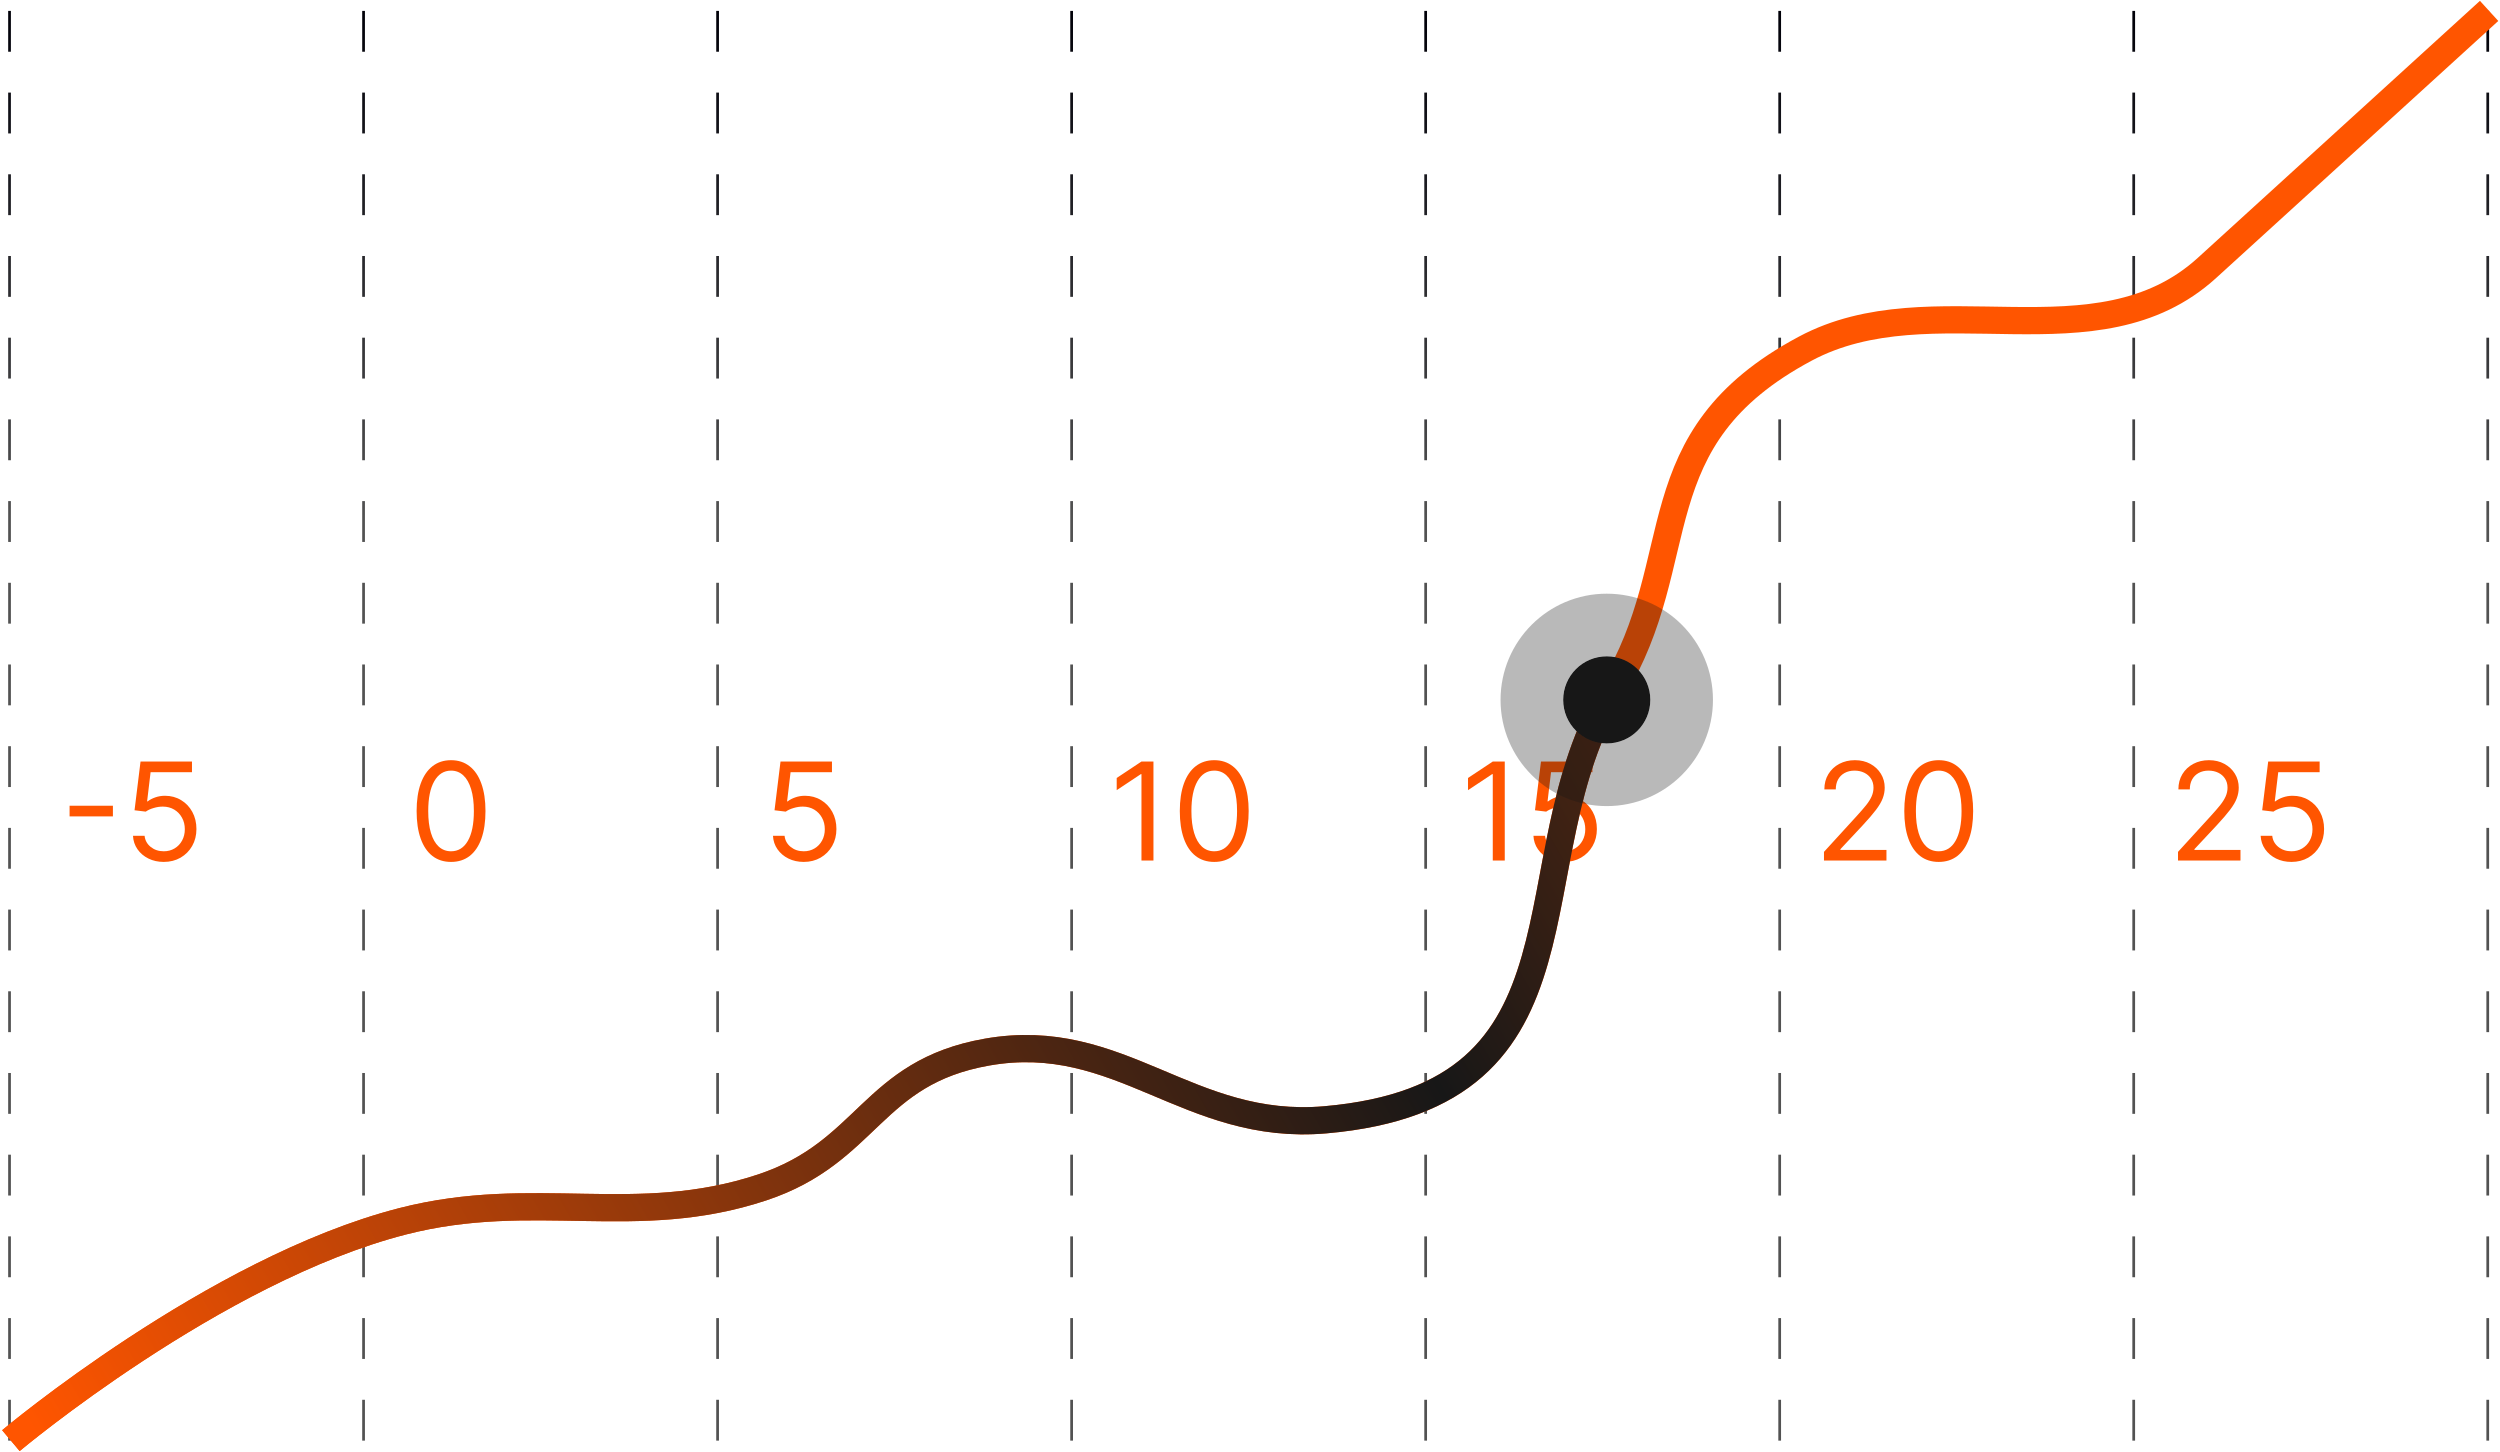
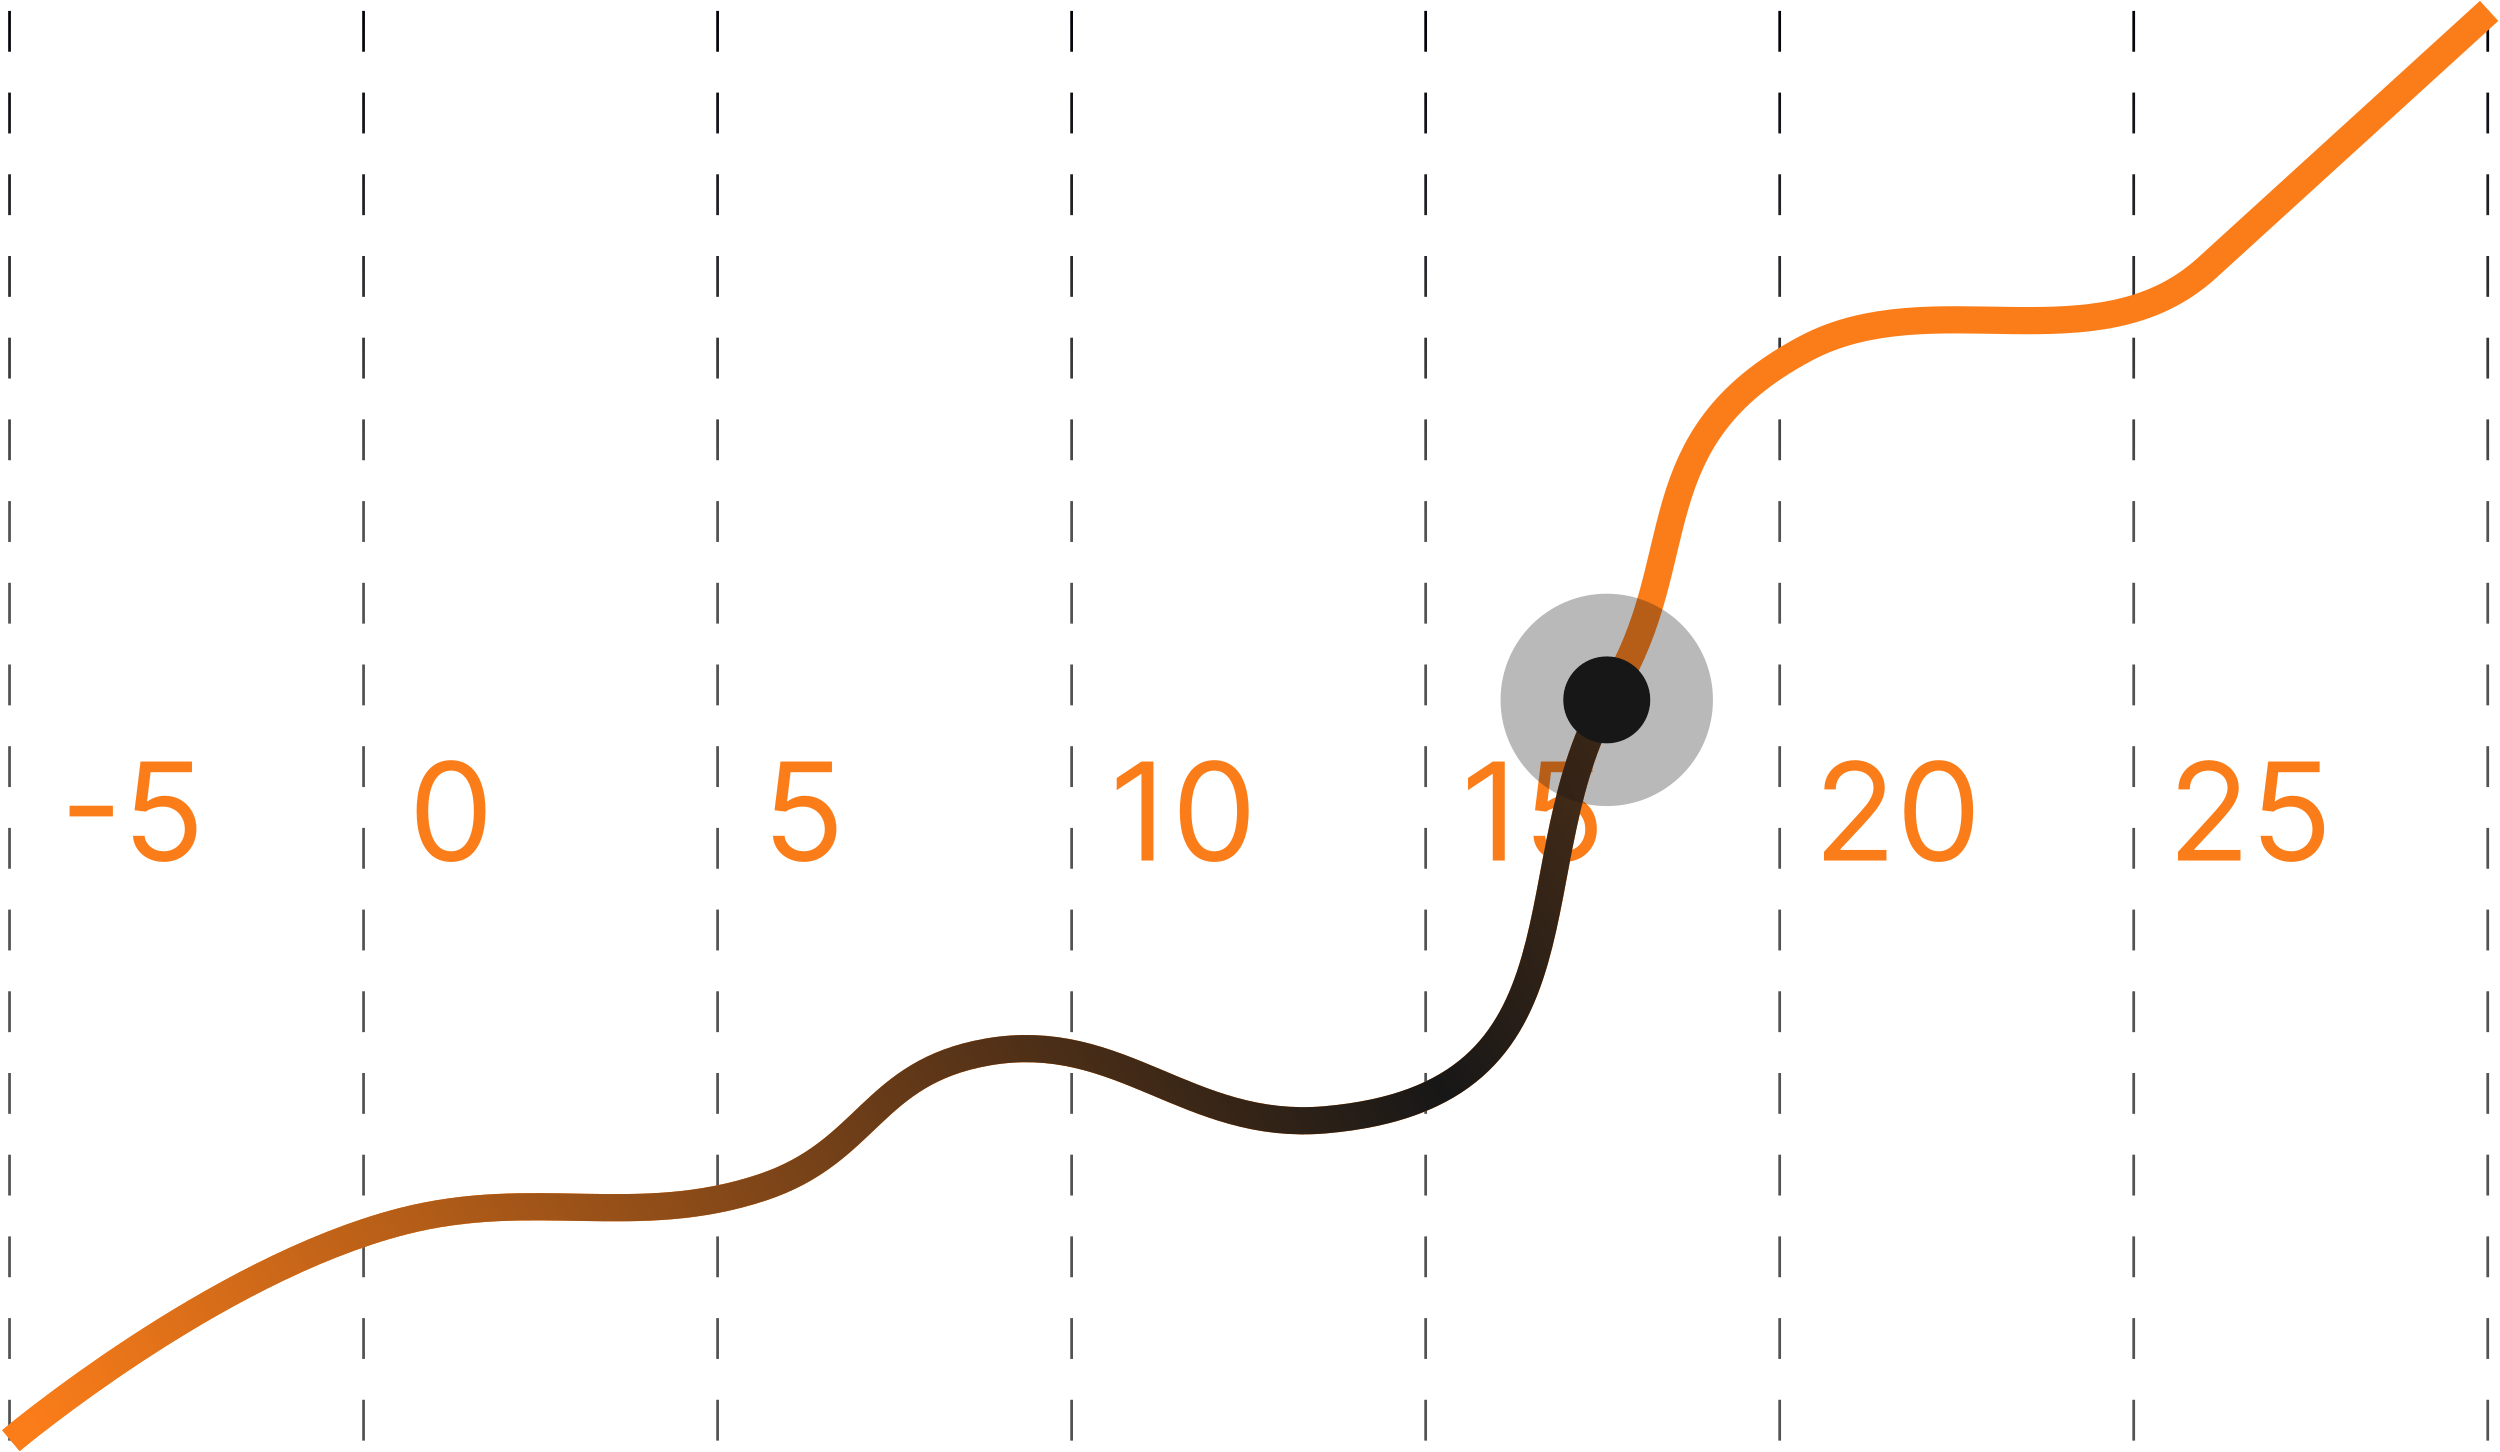
<svg xmlns="http://www.w3.org/2000/svg" width="918" height="533" viewBox="0 0 918 533" fill="none">
  <line x1="3.5" y1="529" x2="3.5" y2="4" stroke="url(#paint0_linear_678_226)" stroke-dasharray="15 15" />
  <line x1="133.5" y1="529" x2="133.5" y2="4" stroke="url(#paint1_linear_678_226)" stroke-dasharray="15 15" />
  <line x1="263.5" y1="529" x2="263.5" y2="4" stroke="url(#paint2_linear_678_226)" stroke-dasharray="15 15" />
  <line x1="393.5" y1="529" x2="393.5" y2="4" stroke="url(#paint3_linear_678_226)" stroke-dasharray="15 15" />
  <line x1="523.5" y1="529" x2="523.5" y2="4" stroke="url(#paint4_linear_678_226)" stroke-dasharray="15 15" />
  <line x1="653.5" y1="529" x2="653.5" y2="4" stroke="url(#paint5_linear_678_226)" stroke-dasharray="15 15" />
  <line x1="783.5" y1="529" x2="783.5" y2="4" stroke="url(#paint6_linear_678_226)" stroke-dasharray="15 15" />
  <line x1="913.5" y1="529" x2="913.5" y2="4" stroke="url(#paint7_linear_678_226)" stroke-dasharray="15 15" />
-   <path d="M295.128 316.497C293.045 316.497 291.168 316.083 289.499 315.254C287.83 314.426 286.493 313.289 285.487 311.845C284.48 310.401 283.93 308.756 283.835 306.909H288.097C288.262 308.554 289.008 309.916 290.334 310.993C291.671 312.058 293.269 312.591 295.128 312.591C296.619 312.591 297.945 312.242 299.105 311.543C300.277 310.845 301.194 309.886 301.857 308.667C302.532 307.436 302.869 306.045 302.869 304.494C302.869 302.908 302.52 301.494 301.822 300.251C301.135 298.996 300.188 298.008 298.981 297.286C297.773 296.563 296.394 296.196 294.844 296.185C293.731 296.173 292.589 296.344 291.417 296.7C290.245 297.043 289.28 297.487 288.523 298.031L284.403 297.534L286.605 279.636H305.497V283.543H290.298L289.02 294.267H289.233C289.979 293.675 290.914 293.184 292.038 292.793C293.163 292.403 294.335 292.207 295.554 292.207C297.779 292.207 299.762 292.74 301.502 293.805C303.254 294.859 304.627 296.303 305.621 298.138C306.628 299.973 307.131 302.068 307.131 304.423C307.131 306.743 306.61 308.815 305.568 310.638C304.538 312.449 303.118 313.881 301.307 314.935C299.496 315.976 297.436 316.497 295.128 316.497Z" fill="#ff5500" />
-   <path d="M165.625 316.497C162.95 316.497 160.671 315.769 158.789 314.313C156.907 312.845 155.469 310.721 154.474 307.939C153.48 305.145 152.983 301.772 152.983 297.818C152.983 293.888 153.48 290.532 154.474 287.751C155.481 284.957 156.925 282.826 158.807 281.359C160.701 279.879 162.973 279.139 165.625 279.139C168.277 279.139 170.543 279.879 172.425 281.359C174.319 282.826 175.763 284.957 176.758 287.751C177.764 290.532 178.267 293.888 178.267 297.818C178.267 301.772 177.77 305.145 176.776 307.939C175.781 310.721 174.343 312.845 172.461 314.313C170.579 315.769 168.3 316.497 165.625 316.497ZM165.625 312.591C168.277 312.591 170.336 311.312 171.804 308.756C173.272 306.199 174.006 302.553 174.006 297.818C174.006 294.67 173.668 291.988 172.994 289.775C172.331 287.561 171.372 285.875 170.117 284.714C168.874 283.554 167.377 282.974 165.625 282.974C162.997 282.974 160.943 284.271 159.464 286.863C157.984 289.443 157.244 293.095 157.244 297.818C157.244 300.967 157.576 303.642 158.239 305.844C158.902 308.045 159.854 309.72 161.097 310.869C162.352 312.017 163.861 312.591 165.625 312.591Z" fill="#ff5500" />
-   <path d="M41.46 295.865V299.771H25.551V295.865H41.46ZM60.126 316.497C58.043 316.497 56.166 316.083 54.497 315.254C52.828 314.426 51.491 313.289 50.485 311.845C49.478 310.401 48.928 308.756 48.833 306.909H53.095C53.26 308.554 54.006 309.916 55.332 310.993C56.669 312.058 58.267 312.591 60.126 312.591C61.617 312.591 62.943 312.242 64.103 311.543C65.275 310.845 66.192 309.886 66.855 308.667C67.53 307.436 67.867 306.045 67.867 304.494C67.867 302.908 67.518 301.494 66.82 300.251C66.133 298.996 65.186 298.008 63.979 297.286C62.772 296.563 61.392 296.196 59.842 296.185C58.729 296.173 57.587 296.344 56.415 296.7C55.243 297.043 54.278 297.487 53.521 298.031L49.401 297.534L51.603 279.636H70.495V283.543H55.296L54.018 294.267H54.231C54.977 293.675 55.912 293.184 57.036 292.793C58.161 292.403 59.333 292.207 60.552 292.207C62.777 292.207 64.76 292.74 66.5 293.805C68.252 294.859 69.625 296.303 70.62 298.138C71.626 299.973 72.129 302.068 72.129 304.423C72.129 306.743 71.608 308.815 70.566 310.638C69.536 312.449 68.116 313.881 66.305 314.935C64.494 315.976 62.434 316.497 60.126 316.497Z" fill="#ff5500" />
-   <path d="M423.548 279.636V316H419.145V284.253H418.932L410.054 290.148V285.673L419.145 279.636H423.548ZM445.867 316.497C443.192 316.497 440.913 315.769 439.031 314.313C437.149 312.845 435.711 310.721 434.717 307.939C433.722 305.145 433.225 301.772 433.225 297.818C433.225 293.888 433.722 290.532 434.717 287.751C435.723 284.957 437.167 282.826 439.049 281.359C440.943 279.879 443.216 279.139 445.867 279.139C448.519 279.139 450.786 279.879 452.668 281.359C454.562 282.826 456.006 284.957 457 287.751C458.006 290.532 458.509 293.888 458.509 297.818C458.509 301.772 458.012 305.145 457.018 307.939C456.023 310.721 454.585 312.845 452.703 314.313C450.821 315.769 448.542 316.497 445.867 316.497ZM445.867 312.591C448.519 312.591 450.578 311.312 452.046 308.756C453.514 306.199 454.248 302.553 454.248 297.818C454.248 294.67 453.911 291.988 453.236 289.775C452.573 287.561 451.614 285.875 450.359 284.714C449.116 283.554 447.619 282.974 445.867 282.974C443.239 282.974 441.186 284.271 439.706 286.863C438.226 289.443 437.487 293.095 437.487 297.818C437.487 300.967 437.818 303.642 438.481 305.844C439.144 308.045 440.097 309.72 441.339 310.869C442.594 312.017 444.103 312.591 445.867 312.591Z" fill="#ff5500" />
-   <path d="M552.548 279.636V316H548.145V284.253H547.932L539.054 290.148V285.673L548.145 279.636H552.548ZM574.37 316.497C572.287 316.497 570.411 316.083 568.741 315.254C567.072 314.426 565.735 313.289 564.729 311.845C563.723 310.401 563.172 308.756 563.077 306.909H567.339C567.504 308.554 568.25 309.916 569.576 310.993C570.914 312.058 572.512 312.591 574.37 312.591C575.862 312.591 577.187 312.242 578.347 311.543C579.519 310.845 580.437 309.886 581.099 308.667C581.774 307.436 582.112 306.045 582.112 304.494C582.112 302.908 581.762 301.494 581.064 300.251C580.377 298.996 579.43 298.008 578.223 297.286C577.016 296.563 575.637 296.196 574.086 296.185C572.973 296.173 571.831 296.344 570.659 296.7C569.487 297.043 568.522 297.487 567.765 298.031L563.646 297.534L565.847 279.636H584.739V283.543H569.54L568.262 294.267H568.475C569.221 293.675 570.156 293.184 571.281 292.793C572.405 292.403 573.577 292.207 574.796 292.207C577.022 292.207 579.004 292.74 580.744 293.805C582.496 294.859 583.869 296.303 584.864 298.138C585.87 299.973 586.373 302.068 586.373 304.423C586.373 306.743 585.852 308.815 584.81 310.638C583.781 312.449 582.36 313.881 580.549 314.935C578.738 315.976 576.678 316.497 574.37 316.497Z" fill="#ff5500" />
-   <path d="M669.764 316V312.804L681.767 299.665C683.176 298.126 684.336 296.788 685.247 295.652C686.159 294.504 686.833 293.427 687.271 292.42C687.721 291.402 687.946 290.337 687.946 289.224C687.946 287.946 687.638 286.839 687.023 285.904C686.419 284.969 685.59 284.247 684.537 283.738C683.483 283.229 682.3 282.974 680.986 282.974C679.589 282.974 678.37 283.264 677.328 283.844C676.298 284.413 675.499 285.212 674.931 286.241C674.375 287.271 674.097 288.479 674.097 289.864H669.906C669.906 287.733 670.397 285.863 671.38 284.253C672.362 282.643 673.7 281.388 675.393 280.489C677.097 279.589 679.009 279.139 681.128 279.139C683.259 279.139 685.147 279.589 686.792 280.489C688.437 281.388 689.728 282.602 690.663 284.129C691.598 285.656 692.065 287.354 692.065 289.224C692.065 290.562 691.823 291.87 691.337 293.148C690.864 294.415 690.035 295.83 688.852 297.392C687.68 298.943 686.052 300.837 683.969 303.074L675.801 311.81V312.094H692.705V316H669.764ZM711.898 316.497C709.223 316.497 706.945 315.769 705.062 314.313C703.18 312.845 701.742 310.721 700.748 307.939C699.754 305.145 699.256 301.772 699.256 297.818C699.256 293.888 699.754 290.532 700.748 287.751C701.754 284.957 703.198 282.826 705.08 281.359C706.974 279.879 709.247 279.139 711.898 279.139C714.55 279.139 716.817 279.879 718.699 281.359C720.593 282.826 722.037 284.957 723.031 287.751C724.037 290.532 724.54 293.888 724.54 297.818C724.54 301.772 724.043 305.145 723.049 307.939C722.055 310.721 720.616 312.845 718.734 314.313C716.852 315.769 714.574 316.497 711.898 316.497ZM711.898 312.591C714.55 312.591 716.61 311.312 718.077 308.756C719.545 306.199 720.279 302.553 720.279 297.818C720.279 294.67 719.942 291.988 719.267 289.775C718.604 287.561 717.645 285.875 716.391 284.714C715.148 283.554 713.65 282.974 711.898 282.974C709.271 282.974 707.217 284.271 705.737 286.863C704.258 289.443 703.518 293.095 703.518 297.818C703.518 300.967 703.849 303.642 704.512 305.844C705.175 308.045 706.128 309.72 707.371 310.869C708.625 312.017 710.135 312.591 711.898 312.591Z" fill="#ff5500" />
-   <path d="M799.764 316V312.804L811.767 299.665C813.176 298.126 814.336 296.788 815.247 295.652C816.159 294.504 816.833 293.427 817.271 292.42C817.721 291.402 817.946 290.337 817.946 289.224C817.946 287.946 817.638 286.839 817.023 285.904C816.419 284.969 815.59 284.247 814.537 283.738C813.483 283.229 812.3 282.974 810.986 282.974C809.589 282.974 808.37 283.264 807.328 283.844C806.298 284.413 805.499 285.212 804.931 286.241C804.375 287.271 804.097 288.479 804.097 289.864H799.906C799.906 287.733 800.397 285.863 801.38 284.253C802.362 282.643 803.7 281.388 805.393 280.489C807.097 279.589 809.009 279.139 811.128 279.139C813.259 279.139 815.147 279.589 816.792 280.489C818.437 281.388 819.728 282.602 820.663 284.129C821.598 285.656 822.065 287.354 822.065 289.224C822.065 290.562 821.823 291.87 821.337 293.148C820.864 294.415 820.035 295.83 818.852 297.392C817.68 298.943 816.052 300.837 813.969 303.074L805.801 311.81V312.094H822.705V316H799.764ZM841.401 316.497C839.318 316.497 837.442 316.083 835.773 315.254C834.104 314.426 832.766 313.289 831.76 311.845C830.754 310.401 830.203 308.756 830.109 306.909H834.37C834.536 308.554 835.281 309.916 836.607 310.993C837.945 312.058 839.543 312.591 841.401 312.591C842.893 312.591 844.219 312.242 845.379 311.543C846.55 310.845 847.468 309.886 848.131 308.667C848.805 307.436 849.143 306.045 849.143 304.494C849.143 302.908 848.794 301.494 848.095 300.251C847.409 298.996 846.462 298.008 845.254 297.286C844.047 296.563 842.668 296.196 841.117 296.185C840.004 296.173 838.862 296.344 837.69 296.7C836.518 297.043 835.554 297.487 834.796 298.031L830.677 297.534L832.879 279.636H851.771V283.543H836.572L835.293 294.267H835.506C836.252 293.675 837.187 293.184 838.312 292.793C839.436 292.403 840.608 292.207 841.827 292.207C844.053 292.207 846.036 292.74 847.776 293.805C849.527 294.859 850.901 296.303 851.895 298.138C852.901 299.973 853.404 302.068 853.404 304.423C853.404 306.743 852.883 308.815 851.842 310.638C850.812 312.449 849.391 313.881 847.58 314.935C845.769 315.976 843.71 316.497 841.401 316.497Z" fill="#ff5500" />
-   <path d="M4 529C4 529 78.802 466.191 147.801 448.47C196.227 436.032 233.419 451.408 279.802 436.044C318.996 423.061 319.925 393.831 362.395 386.34C411.397 377.696 436.325 415.586 486.654 411.192C589.302 402.229 554.065 315.91 592.108 253.477C621.673 204.956 600.796 161.207 662.902 128.021C709.429 103.16 769.927 135.252 810.39 98.39C850.852 61.529 873.538 40.862 914 4" stroke="#ff5500" stroke-width="10" />
+   <path d="M295.128 316.497C293.045 316.497 291.168 316.083 289.499 315.254C287.83 314.426 286.493 313.289 285.487 311.845C284.48 310.401 283.93 308.756 283.835 306.909H288.097C288.262 308.554 289.008 309.916 290.334 310.993C291.671 312.058 293.269 312.591 295.128 312.591C296.619 312.591 297.945 312.242 299.105 311.543C300.277 310.845 301.194 309.886 301.857 308.667C302.532 307.436 302.869 306.045 302.869 304.494C302.869 302.908 302.52 301.494 301.822 300.251C301.135 298.996 300.188 298.008 298.981 297.286C297.773 296.563 296.394 296.196 294.844 296.185C293.731 296.173 292.589 296.344 291.417 296.7C290.245 297.043 289.28 297.487 288.523 298.031L284.403 297.534L286.605 279.636H305.497V283.543H290.298L289.02 294.267H289.233C289.979 293.675 290.914 293.184 292.038 292.793C293.163 292.403 294.335 292.207 295.554 292.207C297.779 292.207 299.762 292.74 301.502 293.805C303.254 294.859 304.627 296.303 305.621 298.138C306.628 299.973 307.131 302.068 307.131 304.423C307.131 306.743 306.61 308.815 305.568 310.638C304.538 312.449 303.118 313.881 301.307 314.935C299.496 315.976 297.436 316.497 295.128 316.497Z" fill="#fb7d19" />
+   <path d="M165.625 316.497C162.95 316.497 160.671 315.769 158.789 314.313C156.907 312.845 155.469 310.721 154.474 307.939C153.48 305.145 152.983 301.772 152.983 297.818C152.983 293.888 153.48 290.532 154.474 287.751C155.481 284.957 156.925 282.826 158.807 281.359C160.701 279.879 162.973 279.139 165.625 279.139C168.277 279.139 170.543 279.879 172.425 281.359C174.319 282.826 175.763 284.957 176.758 287.751C177.764 290.532 178.267 293.888 178.267 297.818C178.267 301.772 177.77 305.145 176.776 307.939C175.781 310.721 174.343 312.845 172.461 314.313C170.579 315.769 168.3 316.497 165.625 316.497ZM165.625 312.591C168.277 312.591 170.336 311.312 171.804 308.756C173.272 306.199 174.006 302.553 174.006 297.818C174.006 294.67 173.668 291.988 172.994 289.775C172.331 287.561 171.372 285.875 170.117 284.714C168.874 283.554 167.377 282.974 165.625 282.974C162.997 282.974 160.943 284.271 159.464 286.863C157.984 289.443 157.244 293.095 157.244 297.818C157.244 300.967 157.576 303.642 158.239 305.844C158.902 308.045 159.854 309.72 161.097 310.869C162.352 312.017 163.861 312.591 165.625 312.591Z" fill="#fb7d19" />
+   <path d="M41.46 295.865V299.771H25.551V295.865H41.46ZM60.126 316.497C58.043 316.497 56.166 316.083 54.497 315.254C52.828 314.426 51.491 313.289 50.485 311.845C49.478 310.401 48.928 308.756 48.833 306.909H53.095C53.26 308.554 54.006 309.916 55.332 310.993C56.669 312.058 58.267 312.591 60.126 312.591C61.617 312.591 62.943 312.242 64.103 311.543C65.275 310.845 66.192 309.886 66.855 308.667C67.53 307.436 67.867 306.045 67.867 304.494C67.867 302.908 67.518 301.494 66.82 300.251C66.133 298.996 65.186 298.008 63.979 297.286C62.772 296.563 61.392 296.196 59.842 296.185C58.729 296.173 57.587 296.344 56.415 296.7C55.243 297.043 54.278 297.487 53.521 298.031L49.401 297.534L51.603 279.636H70.495V283.543H55.296L54.018 294.267H54.231C54.977 293.675 55.912 293.184 57.036 292.793C58.161 292.403 59.333 292.207 60.552 292.207C62.777 292.207 64.76 292.74 66.5 293.805C68.252 294.859 69.625 296.303 70.62 298.138C71.626 299.973 72.129 302.068 72.129 304.423C72.129 306.743 71.608 308.815 70.566 310.638C69.536 312.449 68.116 313.881 66.305 314.935C64.494 315.976 62.434 316.497 60.126 316.497Z" fill="#fb7d19" />
+   <path d="M423.548 279.636V316H419.145V284.253H418.932L410.054 290.148V285.673L419.145 279.636H423.548ZM445.867 316.497C443.192 316.497 440.913 315.769 439.031 314.313C437.149 312.845 435.711 310.721 434.717 307.939C433.722 305.145 433.225 301.772 433.225 297.818C433.225 293.888 433.722 290.532 434.717 287.751C435.723 284.957 437.167 282.826 439.049 281.359C440.943 279.879 443.216 279.139 445.867 279.139C448.519 279.139 450.786 279.879 452.668 281.359C454.562 282.826 456.006 284.957 457 287.751C458.006 290.532 458.509 293.888 458.509 297.818C458.509 301.772 458.012 305.145 457.018 307.939C456.023 310.721 454.585 312.845 452.703 314.313C450.821 315.769 448.542 316.497 445.867 316.497ZM445.867 312.591C448.519 312.591 450.578 311.312 452.046 308.756C453.514 306.199 454.248 302.553 454.248 297.818C454.248 294.67 453.911 291.988 453.236 289.775C452.573 287.561 451.614 285.875 450.359 284.714C449.116 283.554 447.619 282.974 445.867 282.974C443.239 282.974 441.186 284.271 439.706 286.863C438.226 289.443 437.487 293.095 437.487 297.818C437.487 300.967 437.818 303.642 438.481 305.844C439.144 308.045 440.097 309.72 441.339 310.869C442.594 312.017 444.103 312.591 445.867 312.591Z" fill="#fb7d19" />
+   <path d="M552.548 279.636V316H548.145V284.253H547.932L539.054 290.148V285.673L548.145 279.636H552.548ZM574.37 316.497C572.287 316.497 570.411 316.083 568.741 315.254C567.072 314.426 565.735 313.289 564.729 311.845C563.723 310.401 563.172 308.756 563.077 306.909H567.339C567.504 308.554 568.25 309.916 569.576 310.993C570.914 312.058 572.512 312.591 574.37 312.591C575.862 312.591 577.187 312.242 578.347 311.543C579.519 310.845 580.437 309.886 581.099 308.667C581.774 307.436 582.112 306.045 582.112 304.494C582.112 302.908 581.762 301.494 581.064 300.251C580.377 298.996 579.43 298.008 578.223 297.286C577.016 296.563 575.637 296.196 574.086 296.185C572.973 296.173 571.831 296.344 570.659 296.7C569.487 297.043 568.522 297.487 567.765 298.031L563.646 297.534L565.847 279.636H584.739V283.543H569.54L568.262 294.267H568.475C569.221 293.675 570.156 293.184 571.281 292.793C572.405 292.403 573.577 292.207 574.796 292.207C577.022 292.207 579.004 292.74 580.744 293.805C582.496 294.859 583.869 296.303 584.864 298.138C585.87 299.973 586.373 302.068 586.373 304.423C586.373 306.743 585.852 308.815 584.81 310.638C583.781 312.449 582.36 313.881 580.549 314.935C578.738 315.976 576.678 316.497 574.37 316.497Z" fill="#fb7d19" />
+   <path d="M669.764 316V312.804L681.767 299.665C683.176 298.126 684.336 296.788 685.247 295.652C686.159 294.504 686.833 293.427 687.271 292.42C687.721 291.402 687.946 290.337 687.946 289.224C687.946 287.946 687.638 286.839 687.023 285.904C686.419 284.969 685.59 284.247 684.537 283.738C683.483 283.229 682.3 282.974 680.986 282.974C679.589 282.974 678.37 283.264 677.328 283.844C676.298 284.413 675.499 285.212 674.931 286.241C674.375 287.271 674.097 288.479 674.097 289.864H669.906C669.906 287.733 670.397 285.863 671.38 284.253C672.362 282.643 673.7 281.388 675.393 280.489C677.097 279.589 679.009 279.139 681.128 279.139C683.259 279.139 685.147 279.589 686.792 280.489C688.437 281.388 689.728 282.602 690.663 284.129C691.598 285.656 692.065 287.354 692.065 289.224C692.065 290.562 691.823 291.87 691.337 293.148C690.864 294.415 690.035 295.83 688.852 297.392C687.68 298.943 686.052 300.837 683.969 303.074L675.801 311.81V312.094H692.705V316H669.764ZM711.898 316.497C709.223 316.497 706.945 315.769 705.062 314.313C703.18 312.845 701.742 310.721 700.748 307.939C699.754 305.145 699.256 301.772 699.256 297.818C699.256 293.888 699.754 290.532 700.748 287.751C701.754 284.957 703.198 282.826 705.08 281.359C706.974 279.879 709.247 279.139 711.898 279.139C714.55 279.139 716.817 279.879 718.699 281.359C720.593 282.826 722.037 284.957 723.031 287.751C724.037 290.532 724.54 293.888 724.54 297.818C724.54 301.772 724.043 305.145 723.049 307.939C722.055 310.721 720.616 312.845 718.734 314.313C716.852 315.769 714.574 316.497 711.898 316.497ZM711.898 312.591C714.55 312.591 716.61 311.312 718.077 308.756C719.545 306.199 720.279 302.553 720.279 297.818C720.279 294.67 719.942 291.988 719.267 289.775C718.604 287.561 717.645 285.875 716.391 284.714C715.148 283.554 713.65 282.974 711.898 282.974C709.271 282.974 707.217 284.271 705.737 286.863C704.258 289.443 703.518 293.095 703.518 297.818C703.518 300.967 703.849 303.642 704.512 305.844C705.175 308.045 706.128 309.72 707.371 310.869C708.625 312.017 710.135 312.591 711.898 312.591Z" fill="#fb7d19" />
+   <path d="M799.764 316V312.804L811.767 299.665C813.176 298.126 814.336 296.788 815.247 295.652C816.159 294.504 816.833 293.427 817.271 292.42C817.721 291.402 817.946 290.337 817.946 289.224C817.946 287.946 817.638 286.839 817.023 285.904C816.419 284.969 815.59 284.247 814.537 283.738C813.483 283.229 812.3 282.974 810.986 282.974C809.589 282.974 808.37 283.264 807.328 283.844C806.298 284.413 805.499 285.212 804.931 286.241C804.375 287.271 804.097 288.479 804.097 289.864H799.906C799.906 287.733 800.397 285.863 801.38 284.253C802.362 282.643 803.7 281.388 805.393 280.489C807.097 279.589 809.009 279.139 811.128 279.139C813.259 279.139 815.147 279.589 816.792 280.489C818.437 281.388 819.728 282.602 820.663 284.129C821.598 285.656 822.065 287.354 822.065 289.224C822.065 290.562 821.823 291.87 821.337 293.148C820.864 294.415 820.035 295.83 818.852 297.392C817.68 298.943 816.052 300.837 813.969 303.074L805.801 311.81V312.094H822.705V316H799.764ZM841.401 316.497C839.318 316.497 837.442 316.083 835.773 315.254C834.104 314.426 832.766 313.289 831.76 311.845C830.754 310.401 830.203 308.756 830.109 306.909H834.37C834.536 308.554 835.281 309.916 836.607 310.993C837.945 312.058 839.543 312.591 841.401 312.591C842.893 312.591 844.219 312.242 845.379 311.543C846.55 310.845 847.468 309.886 848.131 308.667C848.805 307.436 849.143 306.045 849.143 304.494C849.143 302.908 848.794 301.494 848.095 300.251C847.409 298.996 846.462 298.008 845.254 297.286C844.047 296.563 842.668 296.196 841.117 296.185C840.004 296.173 838.862 296.344 837.69 296.7C836.518 297.043 835.554 297.487 834.796 298.031L830.677 297.534L832.879 279.636H851.771V283.543H836.572L835.293 294.267H835.506C836.252 293.675 837.187 293.184 838.312 292.793C839.436 292.403 840.608 292.207 841.827 292.207C844.053 292.207 846.036 292.74 847.776 293.805C849.527 294.859 850.901 296.303 851.895 298.138C852.901 299.973 853.404 302.068 853.404 304.423C853.404 306.743 852.883 308.815 851.842 310.638C850.812 312.449 849.391 313.881 847.58 314.935C845.769 315.976 843.71 316.497 841.401 316.497Z" fill="#fb7d19" />
+   <path d="M4 529C4 529 78.802 466.191 147.801 448.47C196.227 436.032 233.419 451.408 279.802 436.044C318.996 423.061 319.925 393.831 362.395 386.34C411.397 377.696 436.325 415.586 486.654 411.192C589.302 402.229 554.065 315.91 592.108 253.477C621.673 204.956 600.796 161.207 662.902 128.021C709.429 103.16 769.927 135.252 810.39 98.39C850.852 61.529 873.538 40.862 914 4" stroke="#fb7d19" stroke-width="10" />
  <path d="M4 529C4 529 78.802 466.191 147.801 448.47C196.227 436.032 233.419 451.408 279.802 436.044C318.996 423.061 319.924 393.831 362.395 386.34C411.397 377.696 436.325 415.586 486.654 411.192C589.302 402.229 554.065 315.91 592.108 253.477" stroke="url(#paint8_linear_678_226)" stroke-width="10" />
  <circle cx="590" cy="257" r="16" fill="#171717" />
  <circle cx="590" cy="257" r="27.5" stroke="#171717" stroke-opacity="0.3" stroke-width="23" />
  <defs>
    <linearGradient id="paint0_linear_678_226" x1="4.5" y1="4" x2="4.5" y2="529" gradientUnits="userSpaceOnUse">
      <stop stop-color="#000008" />
      <stop offset="0.355" stop-color="#525252" />
    </linearGradient>
    <linearGradient id="paint1_linear_678_226" x1="134.5" y1="4" x2="134.5" y2="529" gradientUnits="userSpaceOnUse">
      <stop stop-color="#000008" />
      <stop offset="0.355" stop-color="#525252" />
    </linearGradient>
    <linearGradient id="paint2_linear_678_226" x1="264.5" y1="4" x2="264.5" y2="529" gradientUnits="userSpaceOnUse">
      <stop stop-color="#000008" />
      <stop offset="0.355" stop-color="#525252" />
    </linearGradient>
    <linearGradient id="paint3_linear_678_226" x1="394.5" y1="4" x2="394.5" y2="529" gradientUnits="userSpaceOnUse">
      <stop stop-color="#000008" />
      <stop offset="0.355" stop-color="#525252" />
    </linearGradient>
    <linearGradient id="paint4_linear_678_226" x1="524.5" y1="4" x2="524.5" y2="529" gradientUnits="userSpaceOnUse">
      <stop stop-color="#000008" />
      <stop offset="0.355" stop-color="#525252" />
    </linearGradient>
    <linearGradient id="paint5_linear_678_226" x1="654.5" y1="4" x2="654.5" y2="529" gradientUnits="userSpaceOnUse">
      <stop stop-color="#000008" />
      <stop offset="0.355" stop-color="#525252" />
    </linearGradient>
    <linearGradient id="paint6_linear_678_226" x1="784.5" y1="4" x2="784.5" y2="529" gradientUnits="userSpaceOnUse">
      <stop stop-color="#000008" />
      <stop offset="0.355" stop-color="#525252" />
    </linearGradient>
    <linearGradient id="paint7_linear_678_226" x1="914.5" y1="4" x2="914.5" y2="529" gradientUnits="userSpaceOnUse">
      <stop stop-color="#000008" />
      <stop offset="0.355" stop-color="#525252" />
    </linearGradient>
    <linearGradient id="paint8_linear_678_226" x1="914" y1="4" x2="11" y2="523.5" gradientUnits="userSpaceOnUse">
-       <stop stop-color="#ff5500" />
+       <stop stop-color="#fb7d19" />
      <stop offset="0.51" stop-color="#171717" />
-       <stop offset="1" stop-color="#ff5500" />
+       <stop offset="1" stop-color="#fb7d19" />
    </linearGradient>
  </defs>
</svg>
